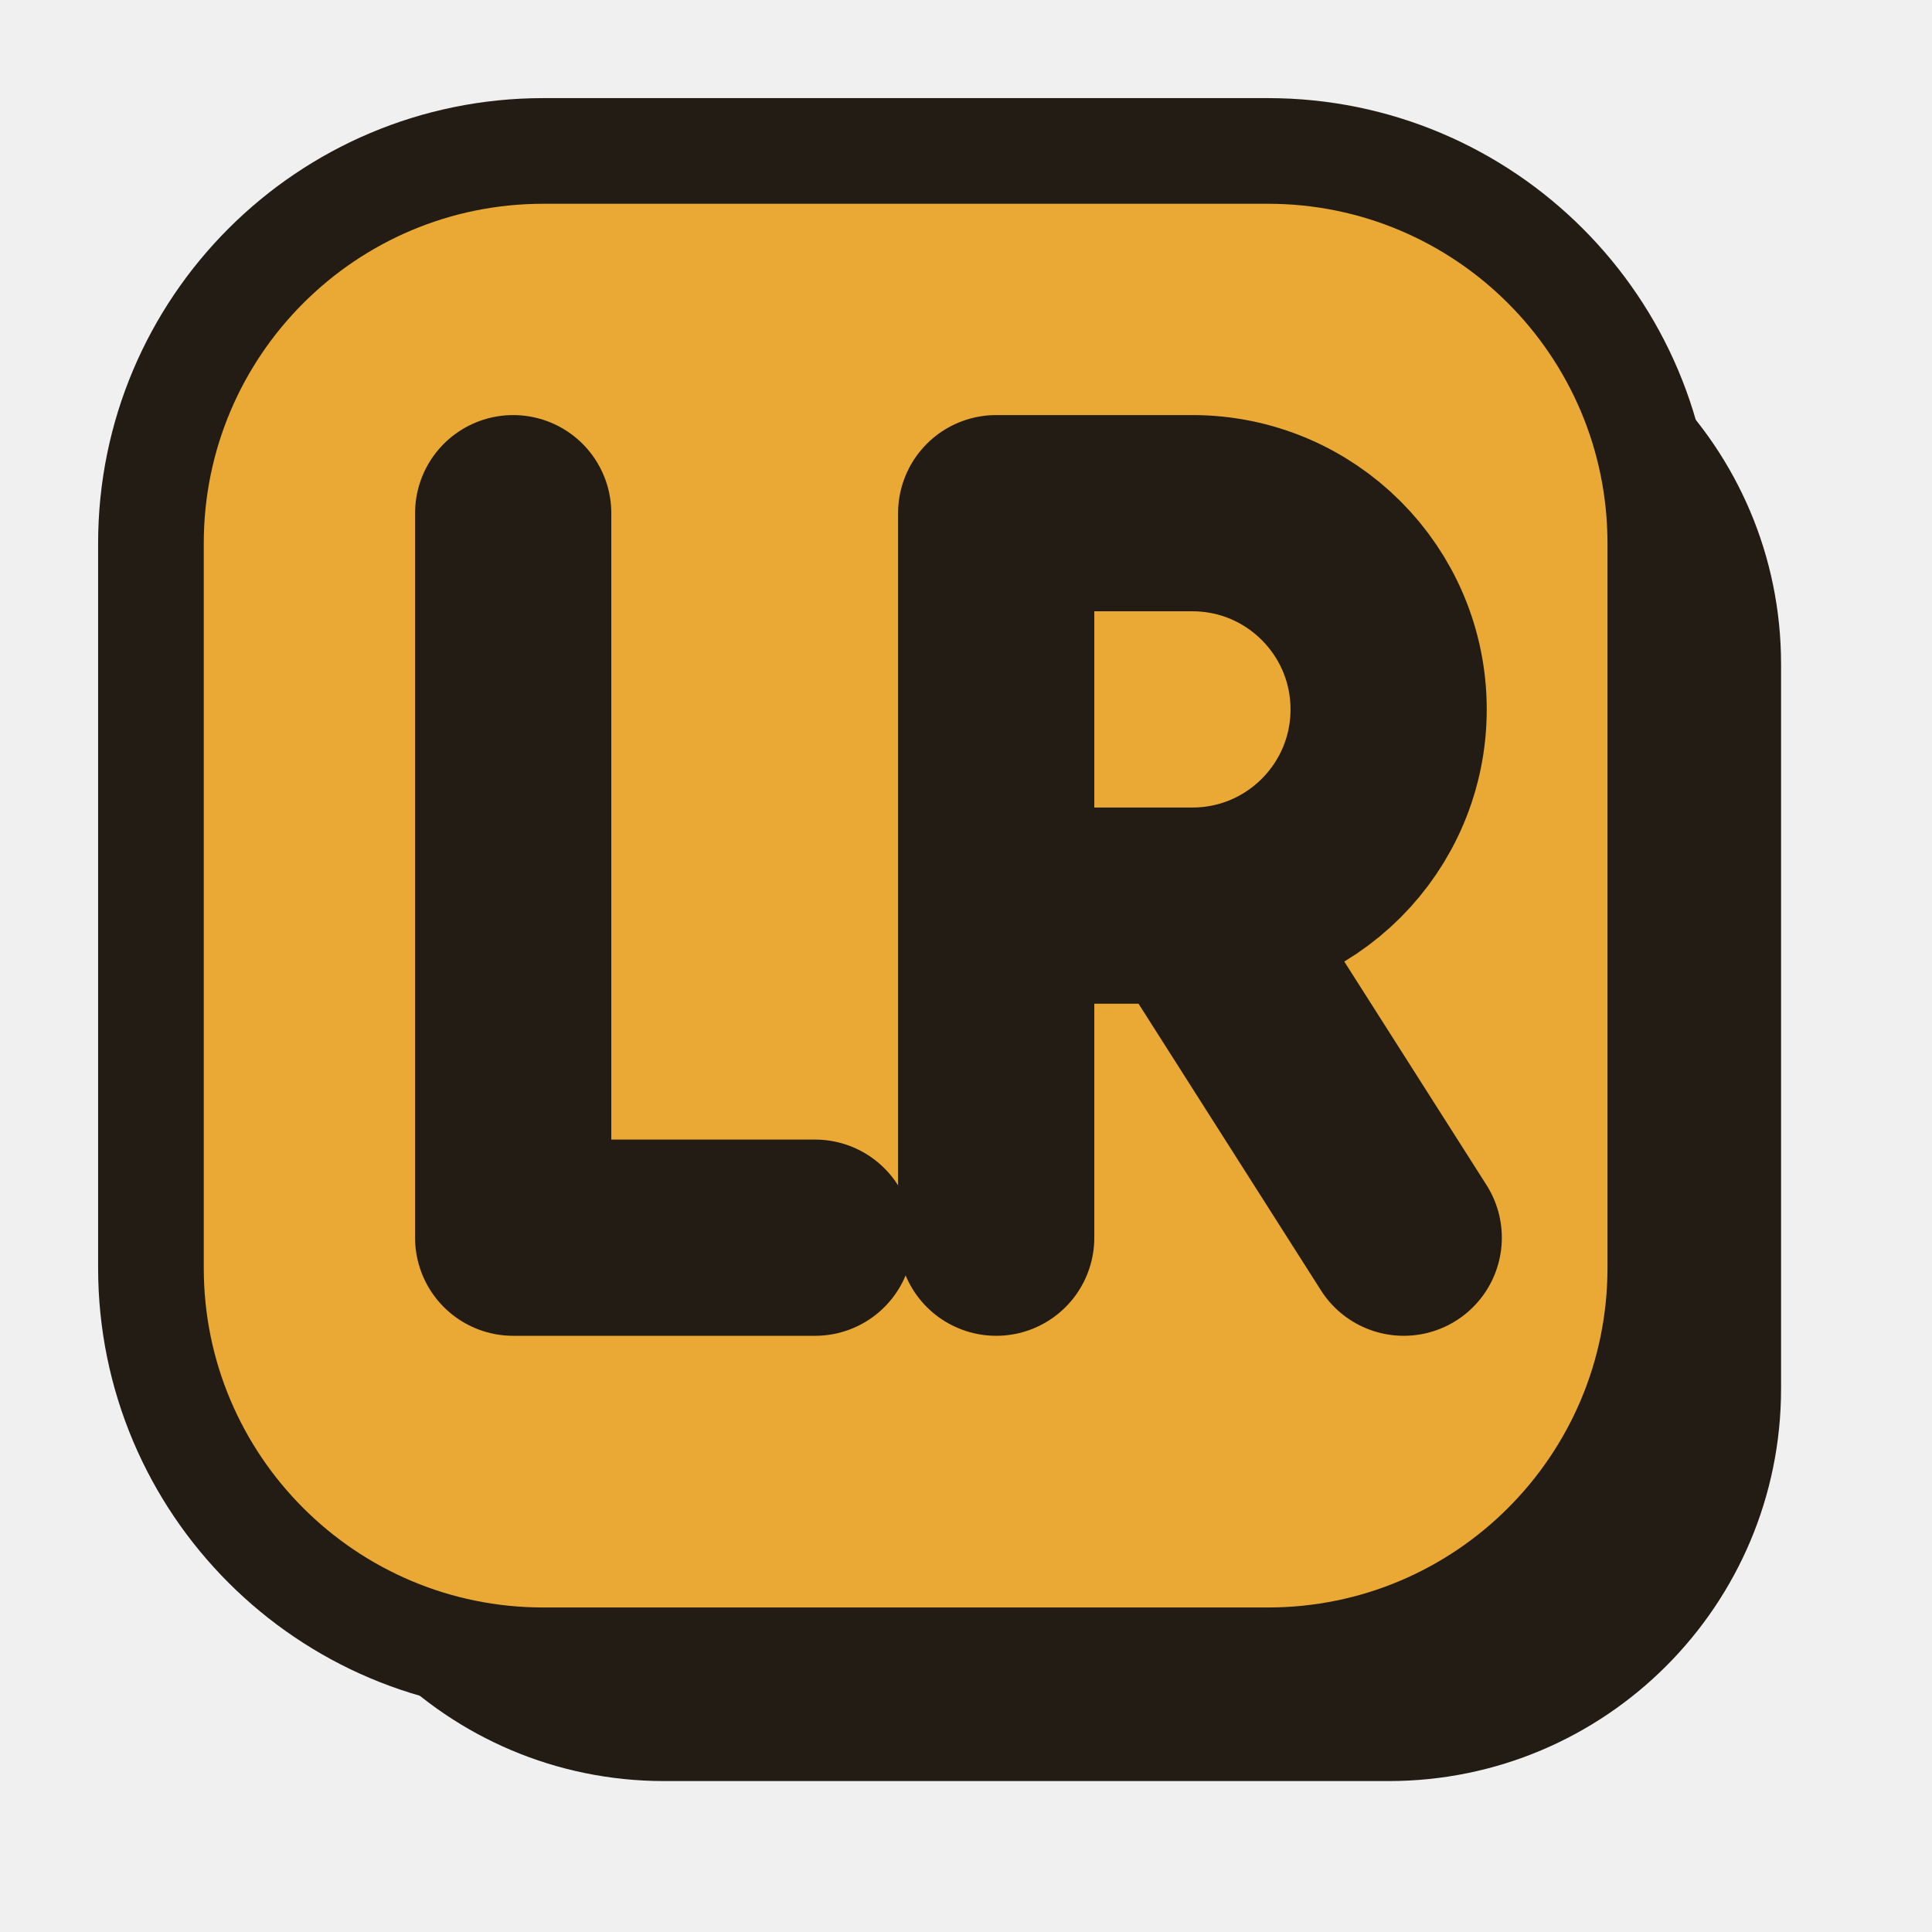
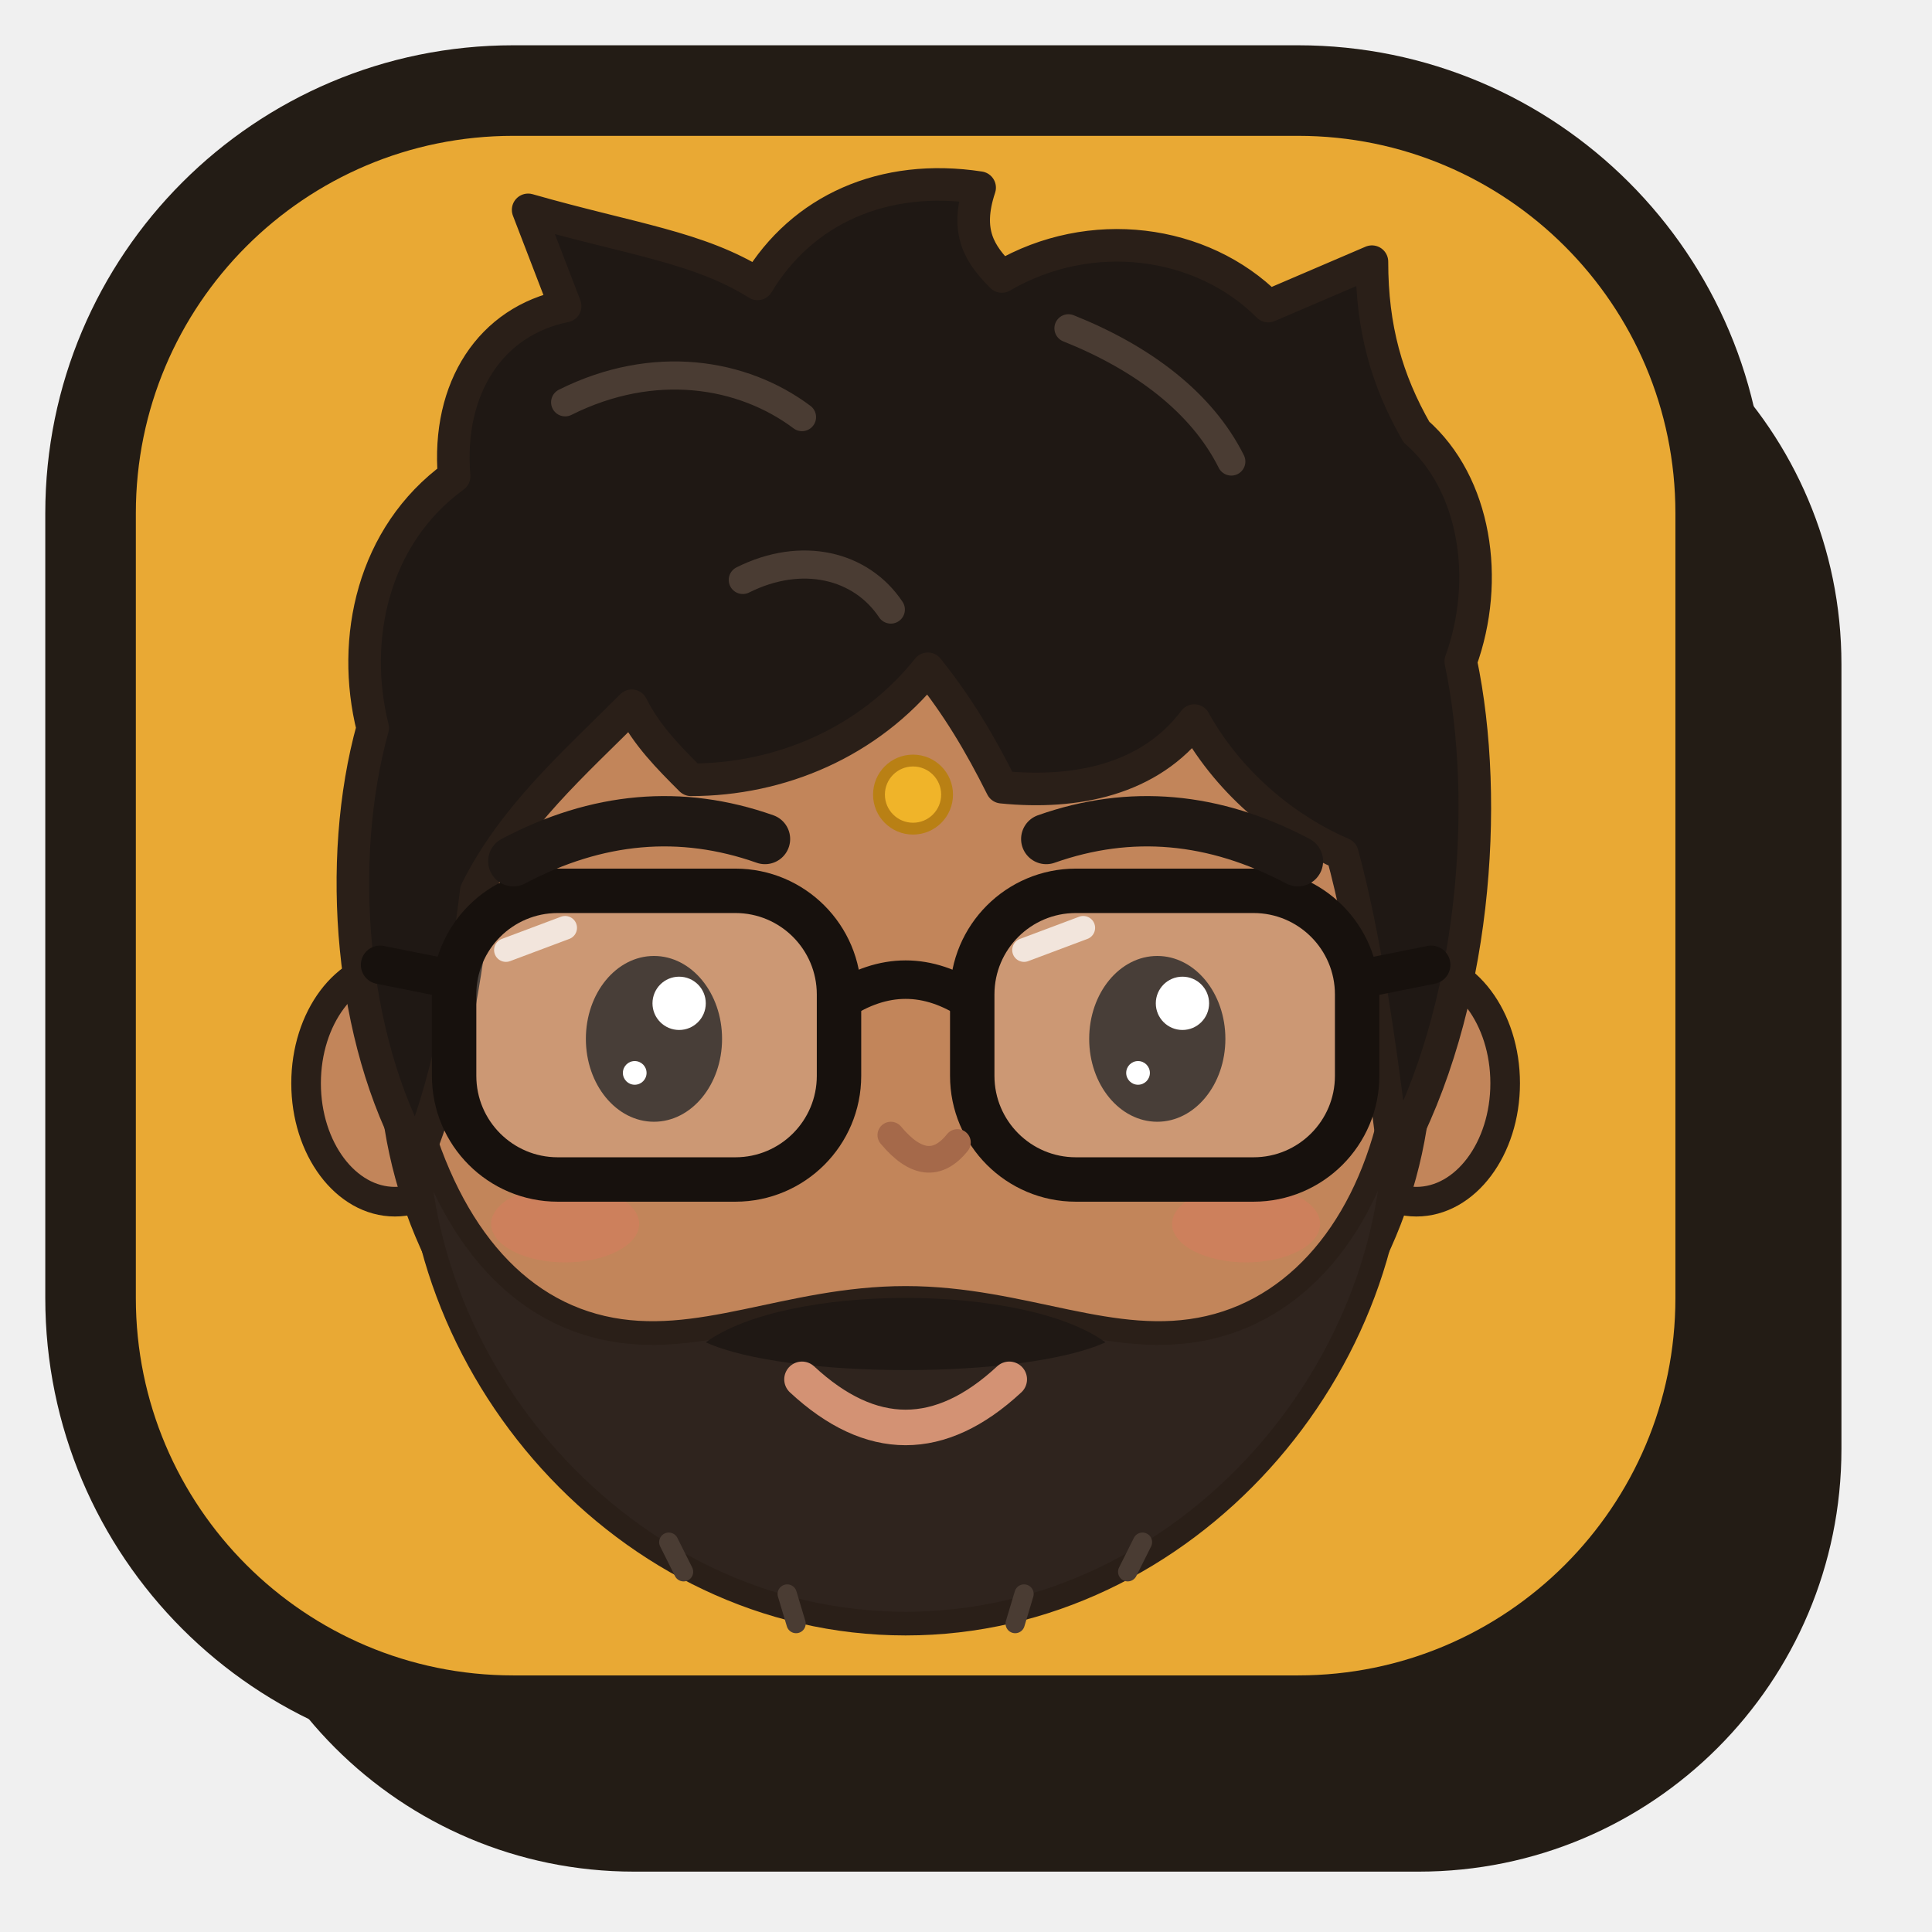
<svg xmlns="http://www.w3.org/2000/svg" viewBox="0 0 64 64">
-   <rect x="9" y="9" width="50" height="50" rx="13" fill="#231c15" />
-   <rect x="5" y="5" width="50" height="50" rx="13" fill="#e9a934" stroke="#231c15" stroke-width="3.5" />
-   <g fill="none" stroke="#231c15" stroke-width="6.5" stroke-linecap="round" stroke-linejoin="round">
-     <path d="M17 17v24h10" />
-     <path d="M33 41V17h6.5a6.5 6.5 0 0 1 0 13H33M39.5 30l7 11" />
-   </g>
+   <rect x="7" y="8" width="54" height="54" rx="14" fill="#231c15" />
+   <rect x="3" y="3" width="54" height="54" rx="14" fill="#e9a934" stroke="#231c15" stroke-width="3" />
+   <svg x="6" y="4.5" width="48" height="51" viewBox="15 -3 90 104">
+     <g>
+       <g fill="none" stroke-width="5" stroke-linejoin="round">
+         <path d="M27 66 C 22.5 58, 21.5 46, 24 37 C 22.5 31, 24 24, 29.5 20 C 29 14, 32 9.5, 37 8.5 L 34.5 2 C 41.5 4, 46 4.5, 50 7 C 53 2, 58.5 -0.5, 65 0.5 C 64 3.5, 65 5, 66.5 6.5 C 72.5 3, 80 4, 84.5 8.5 L 91.5 5.5 C 91.5 10, 92.5 13.5, 94.5 17 C 98.5 20.5, 99.5 27, 97.5 32.5 C 99.5 42, 98.5 56, 93 66 L 93 62 C 94 80, 79 97.5, 60 97.5 C 41 97.5, 26 80, 27 62 Z" />
+         <ellipse cx="25.5" cy="61" rx="6" ry="8" />
+         <ellipse cx="94.5" cy="61" rx="6" ry="8" />
+       </g>
+       <ellipse cx="25.5" cy="61" rx="6" ry="8" fill="#c2855a" stroke="#2a1f18" stroke-width="2" />
+       <ellipse cx="94.5" cy="61" rx="6" ry="8" fill="#c2855a" stroke="#2a1f18" stroke-width="2" />
+       <path d="M26.5 57 Q23.5 61 26.5 65 M93.5 57 Q96.5 61 93.5 65" stroke="#a5694a" stroke-width="1.6" fill="none" stroke-linecap="round" />
+       <ellipse cx="60" cy="59" rx="34.5" ry="32.5" fill="#c2855a" stroke="#2a1f18" stroke-width="2.2" />
+       <ellipse cx="37" cy="70.5" rx="5" ry="2.6" fill="#e0785e" opacity="0.38" />
+       <ellipse cx="83" cy="70.5" rx="5" ry="2.6" fill="#e0785e" opacity="0.38" />
+       <path d="M27 62 C 26 80, 41 97.5, 60 97.5 C 79 97.5, 94 80, 93 62 C 91.5 70, 87 76, 80.5 77.5 C 74 79, 68 75.5, 60 75.5 C 52 75.5, 46 79, 39.5 77.5 C 33 76, 28.5 70, 26.5 61 Z" fill="#2f241e" stroke="#2a1f18" stroke-width="1.6" stroke-linejoin="round" />
+       <path d="M46.5 78.5 C 52 74.5, 68 74.5, 73.5 78.5 C 68 81, 52 81, 46.5 78.5 Z" fill="#1f1814" />
+       <path d="M44 92 l1 2 M52 95.5 l0.6 2 M68 95.5 l-0.6 2 M76 92 l-1 2" stroke="#4a3c33" stroke-width="1.3" stroke-linecap="round" />
+       <path d="M27 66 C 22.5 58, 21.5 46, 24 37 C 22.5 31, 24 24, 29.5 20 C 29 14, 32 9.5, 37 8.5 L 34.5 2 C 41.5 4, 46 4.5, 50 7 C 53 2, 58.5 -0.5, 65 0.5 C 64 3.5, 65 5, 66.5 6.5 C 72.5 3, 80 4, 84.5 8.5 L 91.5 5.5 C 91.5 10, 92.5 13.5, 94.5 17 C 98.5 20.5, 99.5 27, 97.5 32.5 C 99.5 42, 98.5 56, 93 66 C 92 58, 91 51, 89.5 45.5 C 86 44, 82 41, 79.5 36.5 C 76.5 40.5, 71.5 41.5, 66.5 41 C 65 38, 63.5 35.5, 61.5 33 C 57.5 38, 51.5 40.5, 45.5 40.5 C 44 39, 42.5 37.5, 41.5 35.5 C 37.5 39.5, 33.5 43, 31 48 C 30 56, 29 61, 27 66 Z" fill="#1f1814" stroke="#2a1f18" stroke-width="2.2" stroke-linejoin="round" />
+       <path d="M37 15 C 43 12, 49 13, 53 16 M71 10 C 76 12, 80 15, 82 19 M49 27 C 53 25, 57 26, 59 29" stroke="#4a3c33" stroke-width="1.9" stroke-linecap="round" fill="none" />
+       <circle cx="60.5" cy="41.5" r="2.3" fill="#f0b429" stroke="#b98014" stroke-width="0.8" />
+       <g>
+         <g>
+           <g>
+             <ellipse cx="43" cy="58" rx="4.6" ry="5.6" fill="#261a13" />
+             <circle cx="44.7" cy="55.6" r="1.8" fill="#fff" />
+             <circle cx="41.7" cy="60.3" r="0.8" fill="#fff" />
+           </g>
+           <g>
+             <ellipse cx="77" cy="58" rx="4.6" ry="5.6" fill="#261a13" />
+             <circle cx="78.7" cy="55.6" r="1.8" fill="#fff" />
+             <circle cx="75.7" cy="60.3" r="0.8" fill="#fff" />
+           </g>
+         </g>
+         <g fill="rgba(255,255,255,0.16)" stroke="#17110d" stroke-width="3">
+           <rect x="29.5" y="48" width="26" height="19.5" rx="7" />
+           <rect x="64.5" y="48" width="26" height="19.5" rx="7" />
+         </g>
+         <path d="M55.5 55.5 Q60 52.5 64.5 55.5 M29.5 54 L24.5 53 M90.5 54 L95.5 53" stroke="#17110d" stroke-width="2.6" fill="none" stroke-linecap="round" />
+         <path d="M33 52 L37 50.5 M68 52 L72 50.5" stroke="#fff" stroke-width="1.6" stroke-linecap="round" opacity="0.75" />
+         <g>
+           <path d="M33.5 46 Q42 41.5 50.5 44.5 M69.5 44.5 Q78 41.5 86.5 46" stroke="#1f1814" stroke-width="3.4" stroke-linecap="round" fill="none" />
+         </g>
+         <path d="M59 64.5 Q61.5 67.5 63.5 65" stroke="#a5694a" stroke-width="1.8" stroke-linecap="round" fill="none" />
+         <path d="M53 81 Q60 87.5 67 81" stroke="#d39274" stroke-width="2.4" stroke-linecap="round" fill="none" />
+       </g>
+     </g>
+   </svg>
</svg>
